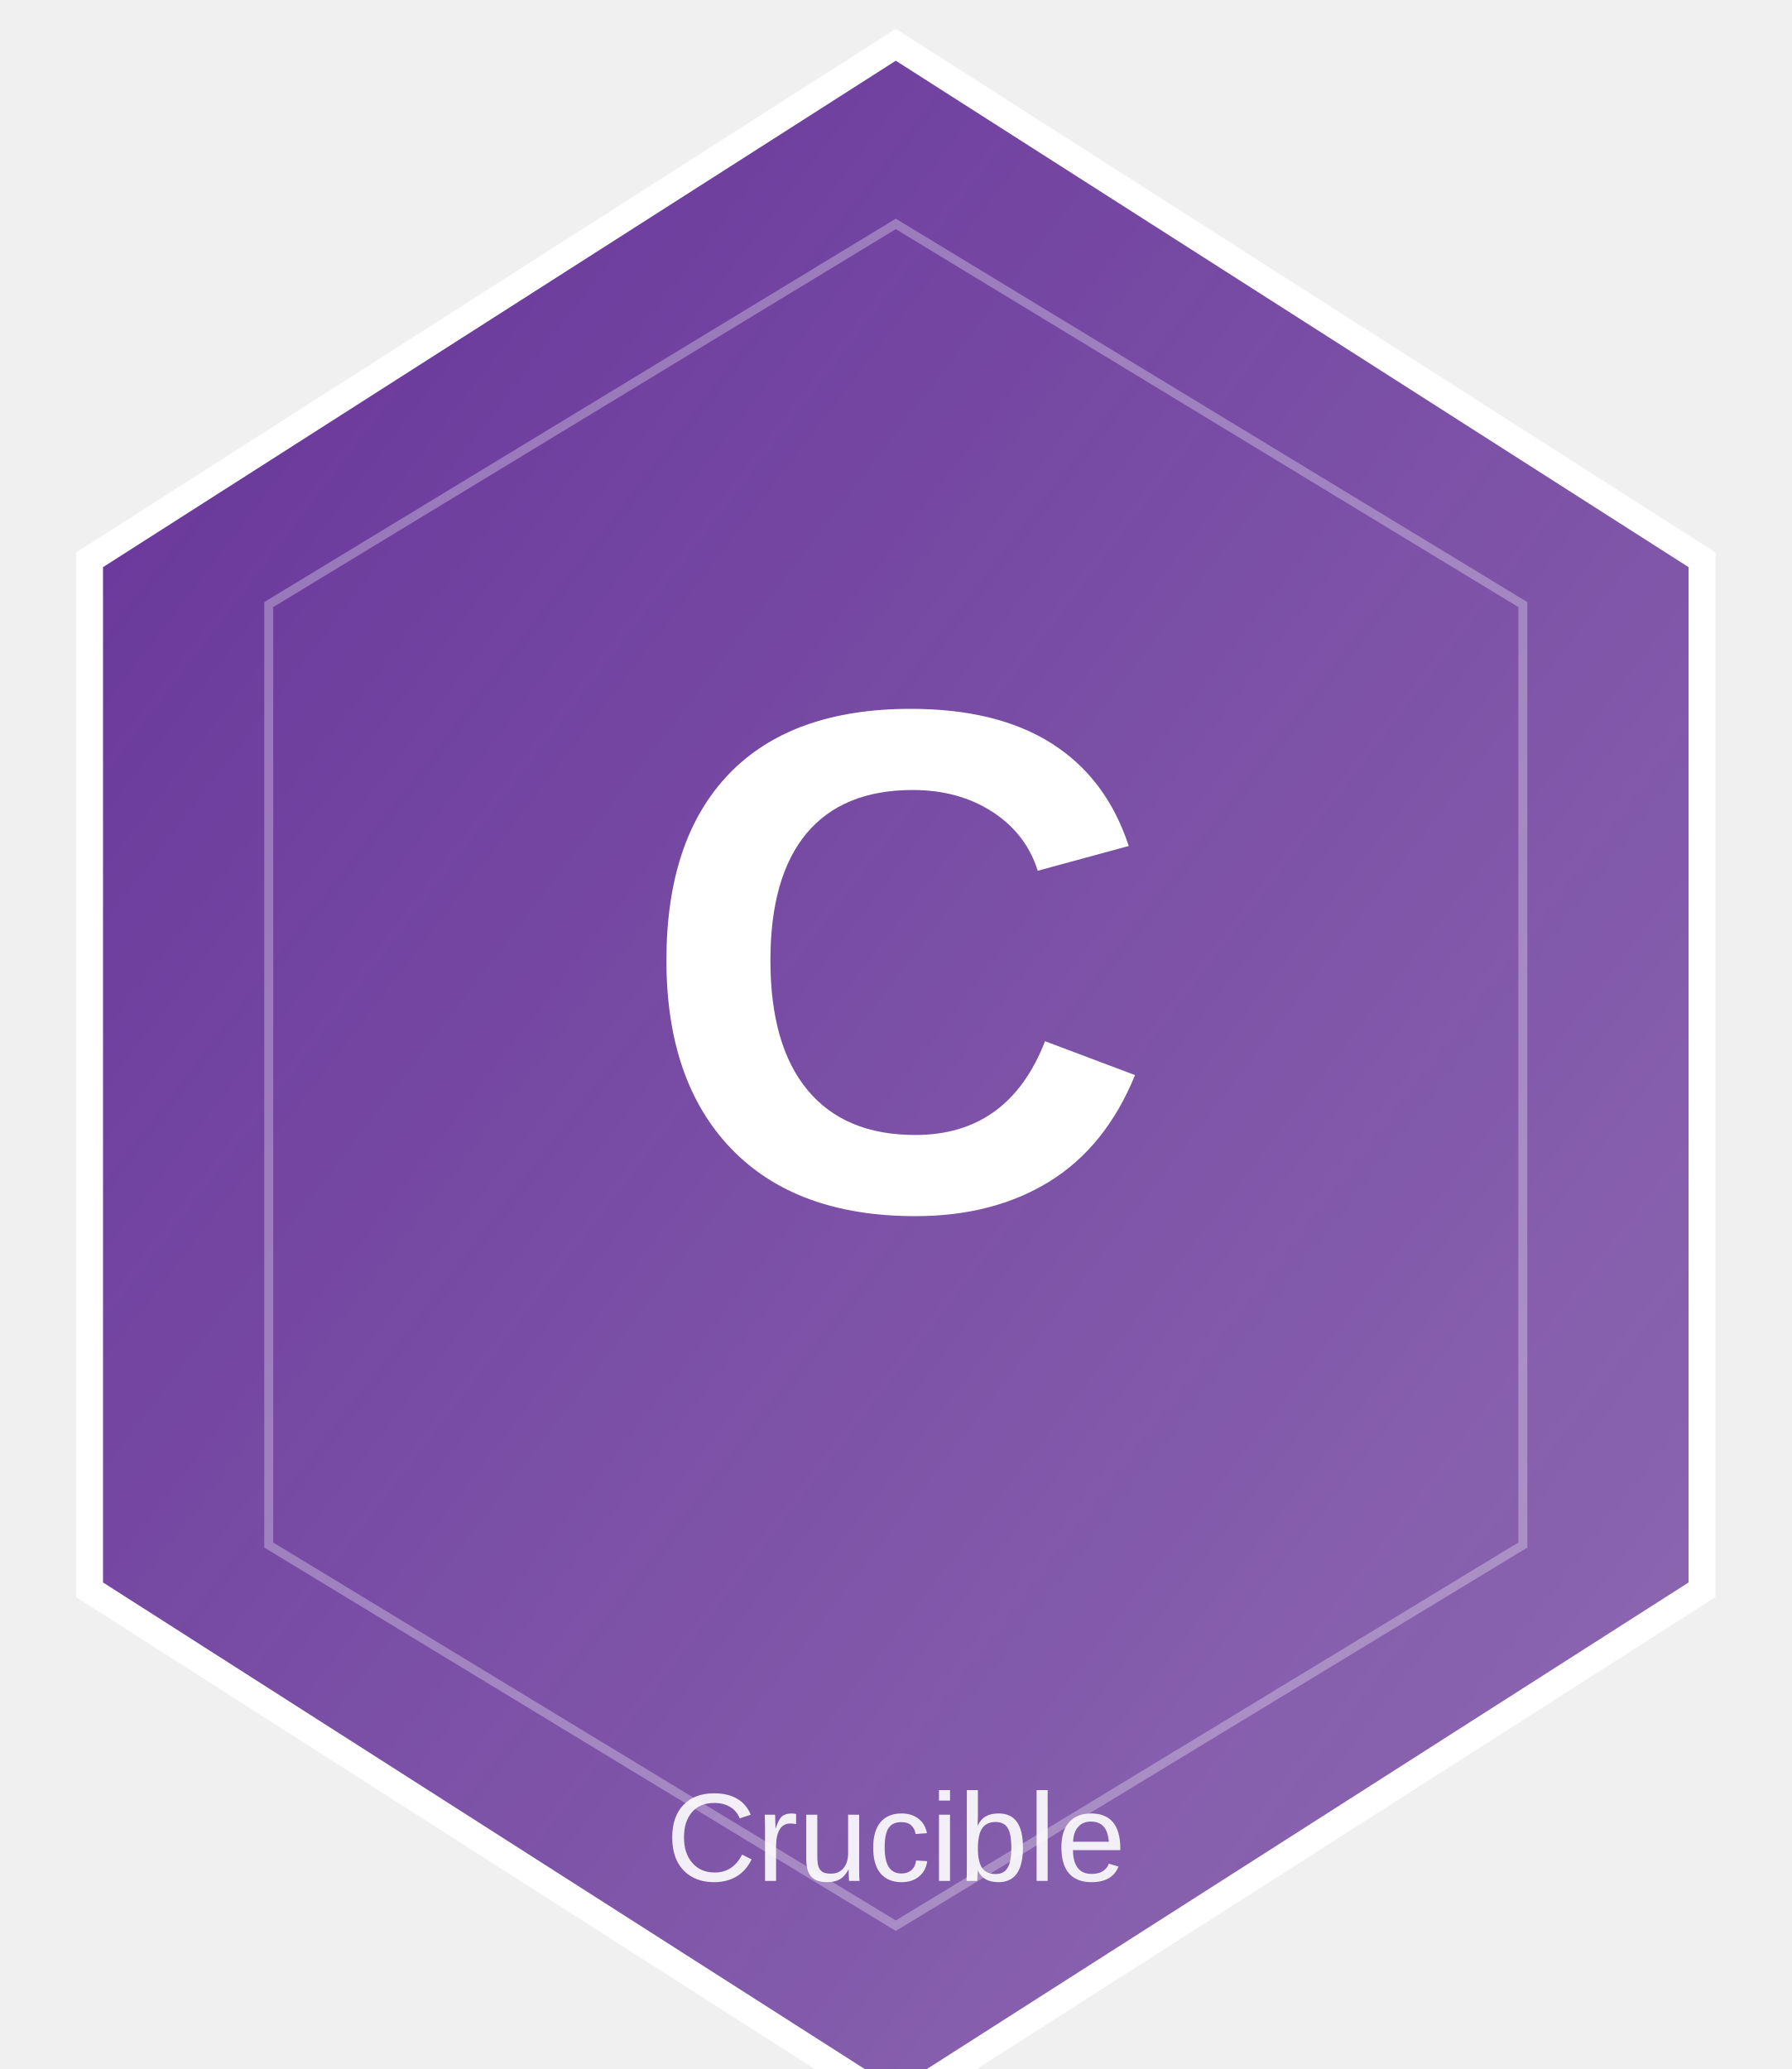
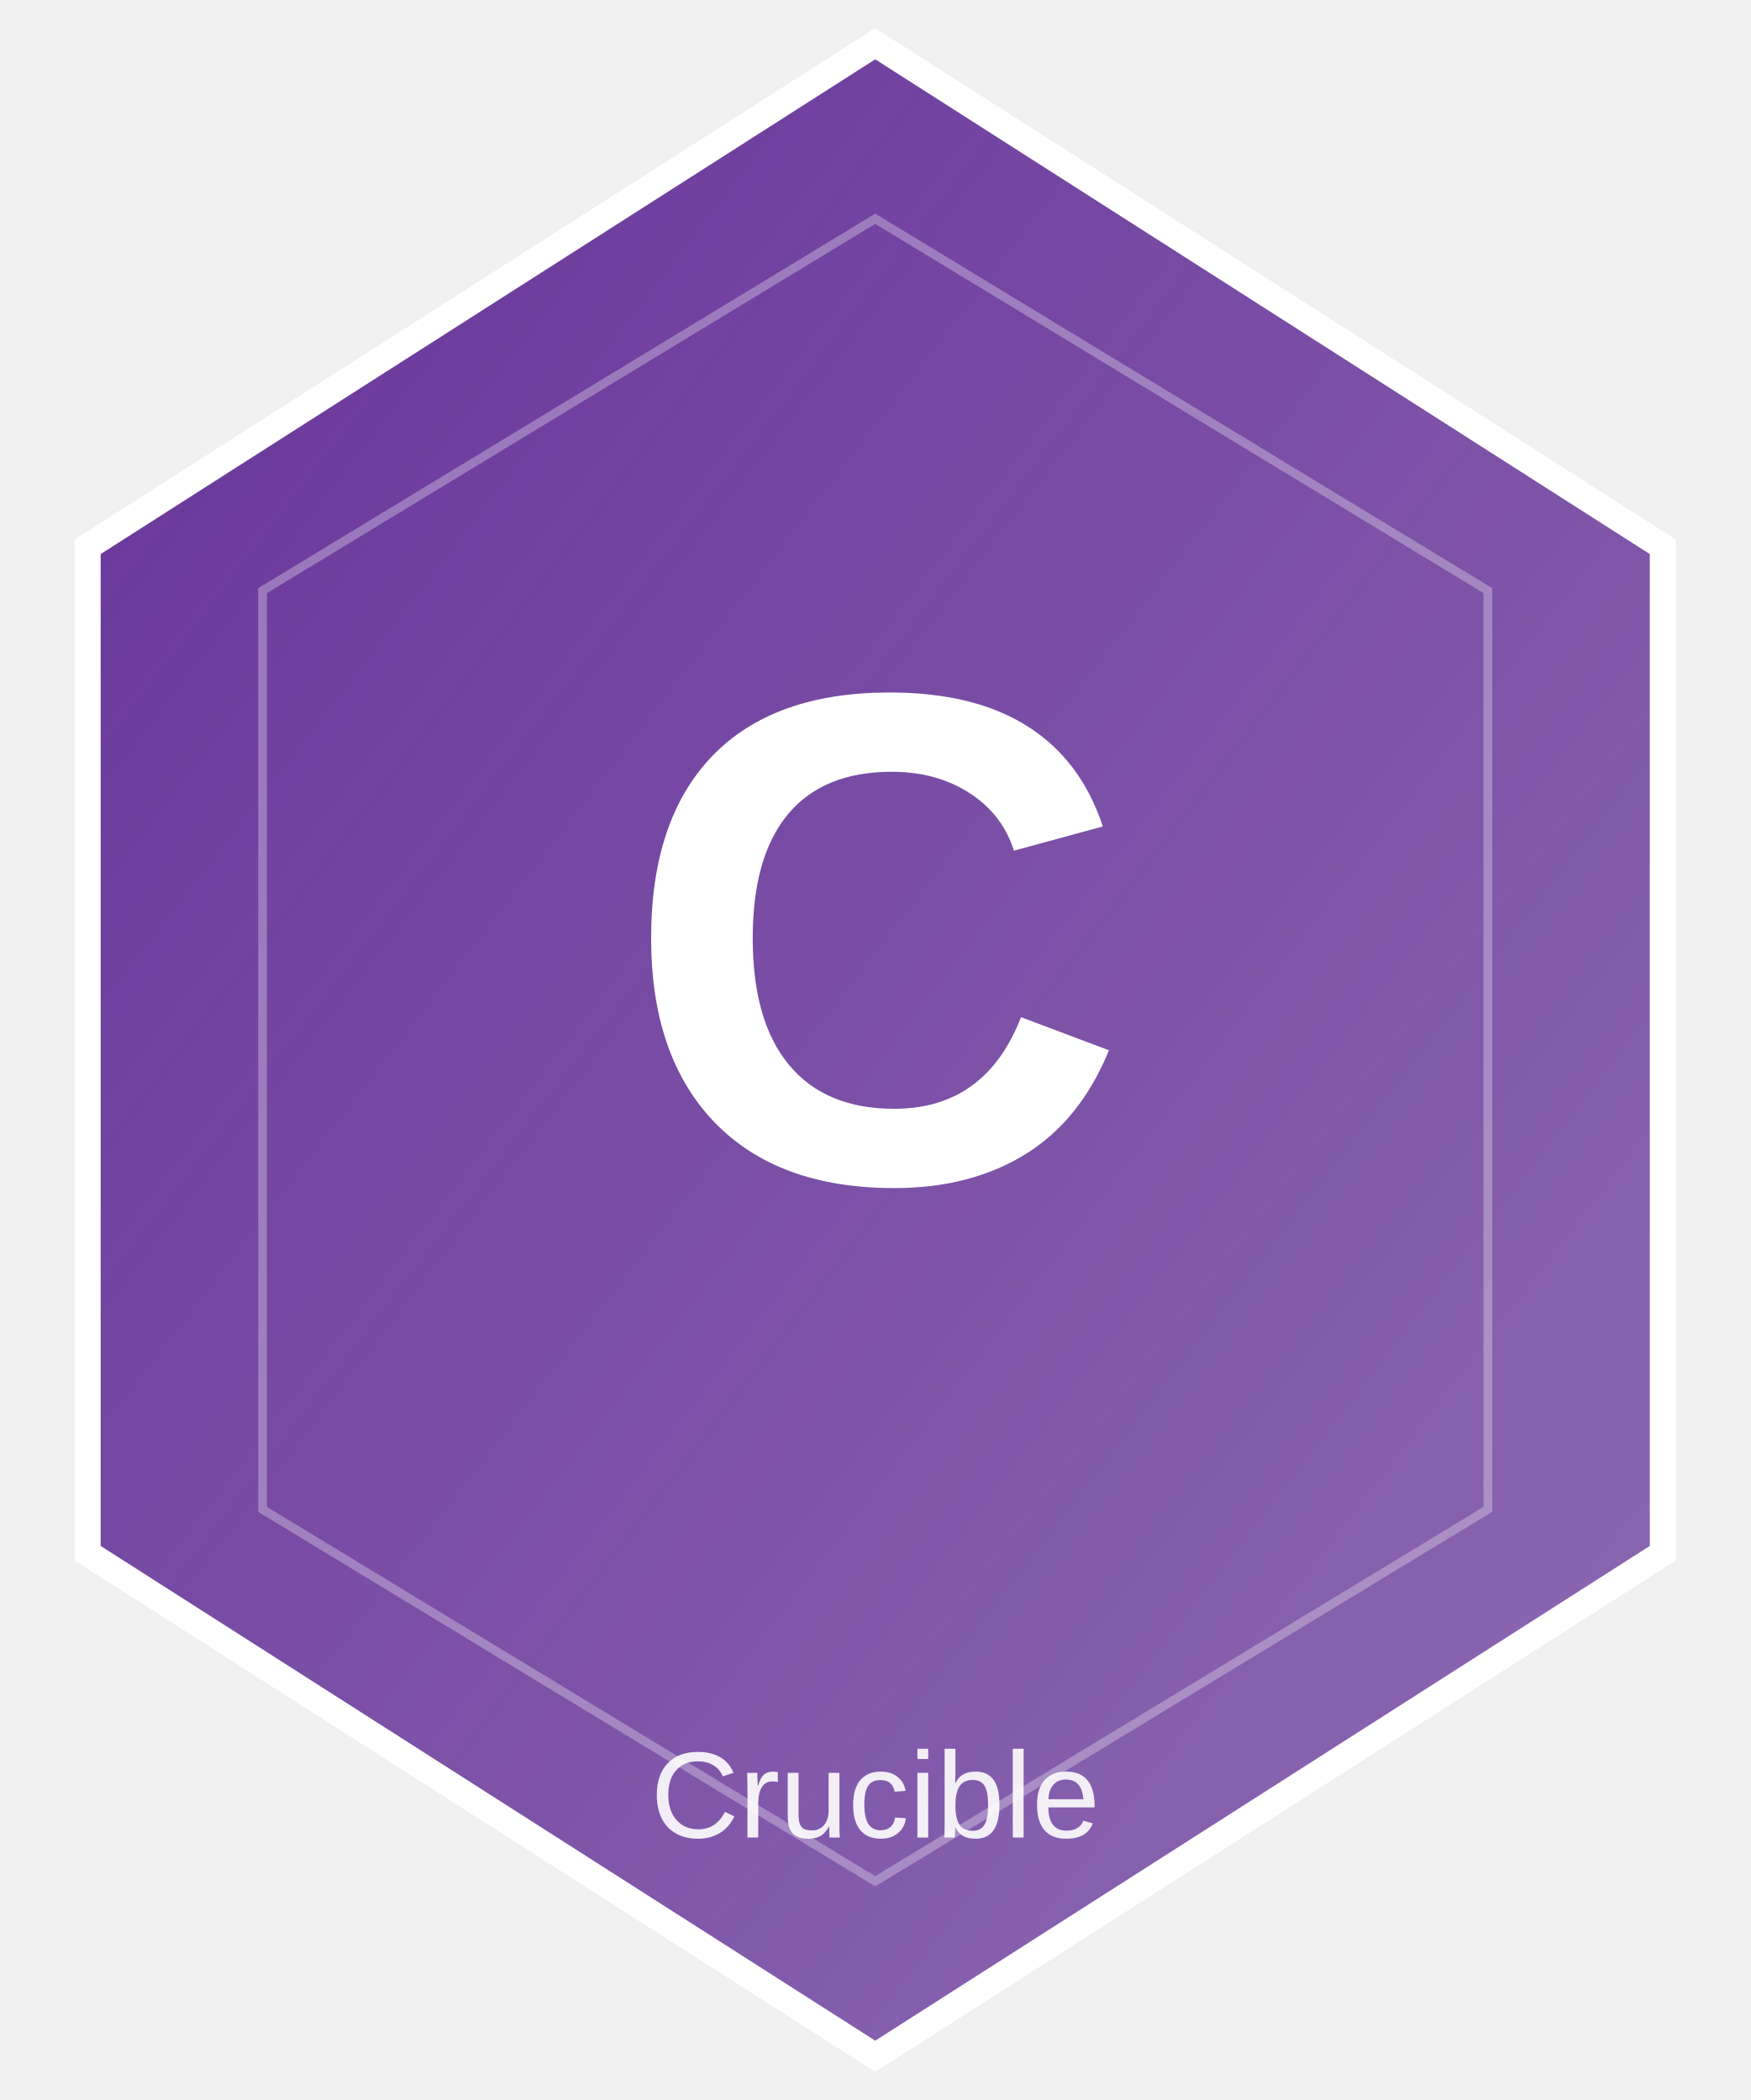
- <svg xmlns="http://www.w3.org/2000/svg" width="200" height="231" viewBox="0 0 200 231">
+ <svg xmlns="http://www.w3.org/2000/svg" width="200" height="240" viewBox="0 0 200 240">
  <defs>
    <linearGradient id="grad_crucible" x1="0%" y1="0%" x2="100%" y2="100%">
      <stop offset="0%" style="stop-color:#663399;stop-opacity:1" />
      <stop offset="100%" style="stop-color:#663399;stop-opacity:0.7" />
    </linearGradient>
  </defs>
  <path d="M 100,5 L 190,62.5 L 190,177.5 L 100,235 L 10,177.5 L 10,62.5 Z" fill="url(#grad_crucible)" stroke="#FFFFFF" stroke-width="3" />
  <path d="M 100,25 L 170,67.5 L 170,172.5 L 100,215 L 30,172.5 L 30,67.5 Z" fill="none" stroke="#FFFFFF" stroke-width="1" opacity="0.3" />
  <text x="100" y="135" font-family="Arial, sans-serif" font-size="80" font-weight="bold" fill="#FFFFFF" text-anchor="middle">
    C
  </text>
  <text x="100" y="210" font-family="Arial, sans-serif" font-size="14" font-weight="normal" fill="#FFFFFF" text-anchor="middle" opacity="0.9">
    Crucible
  </text>
</svg>
